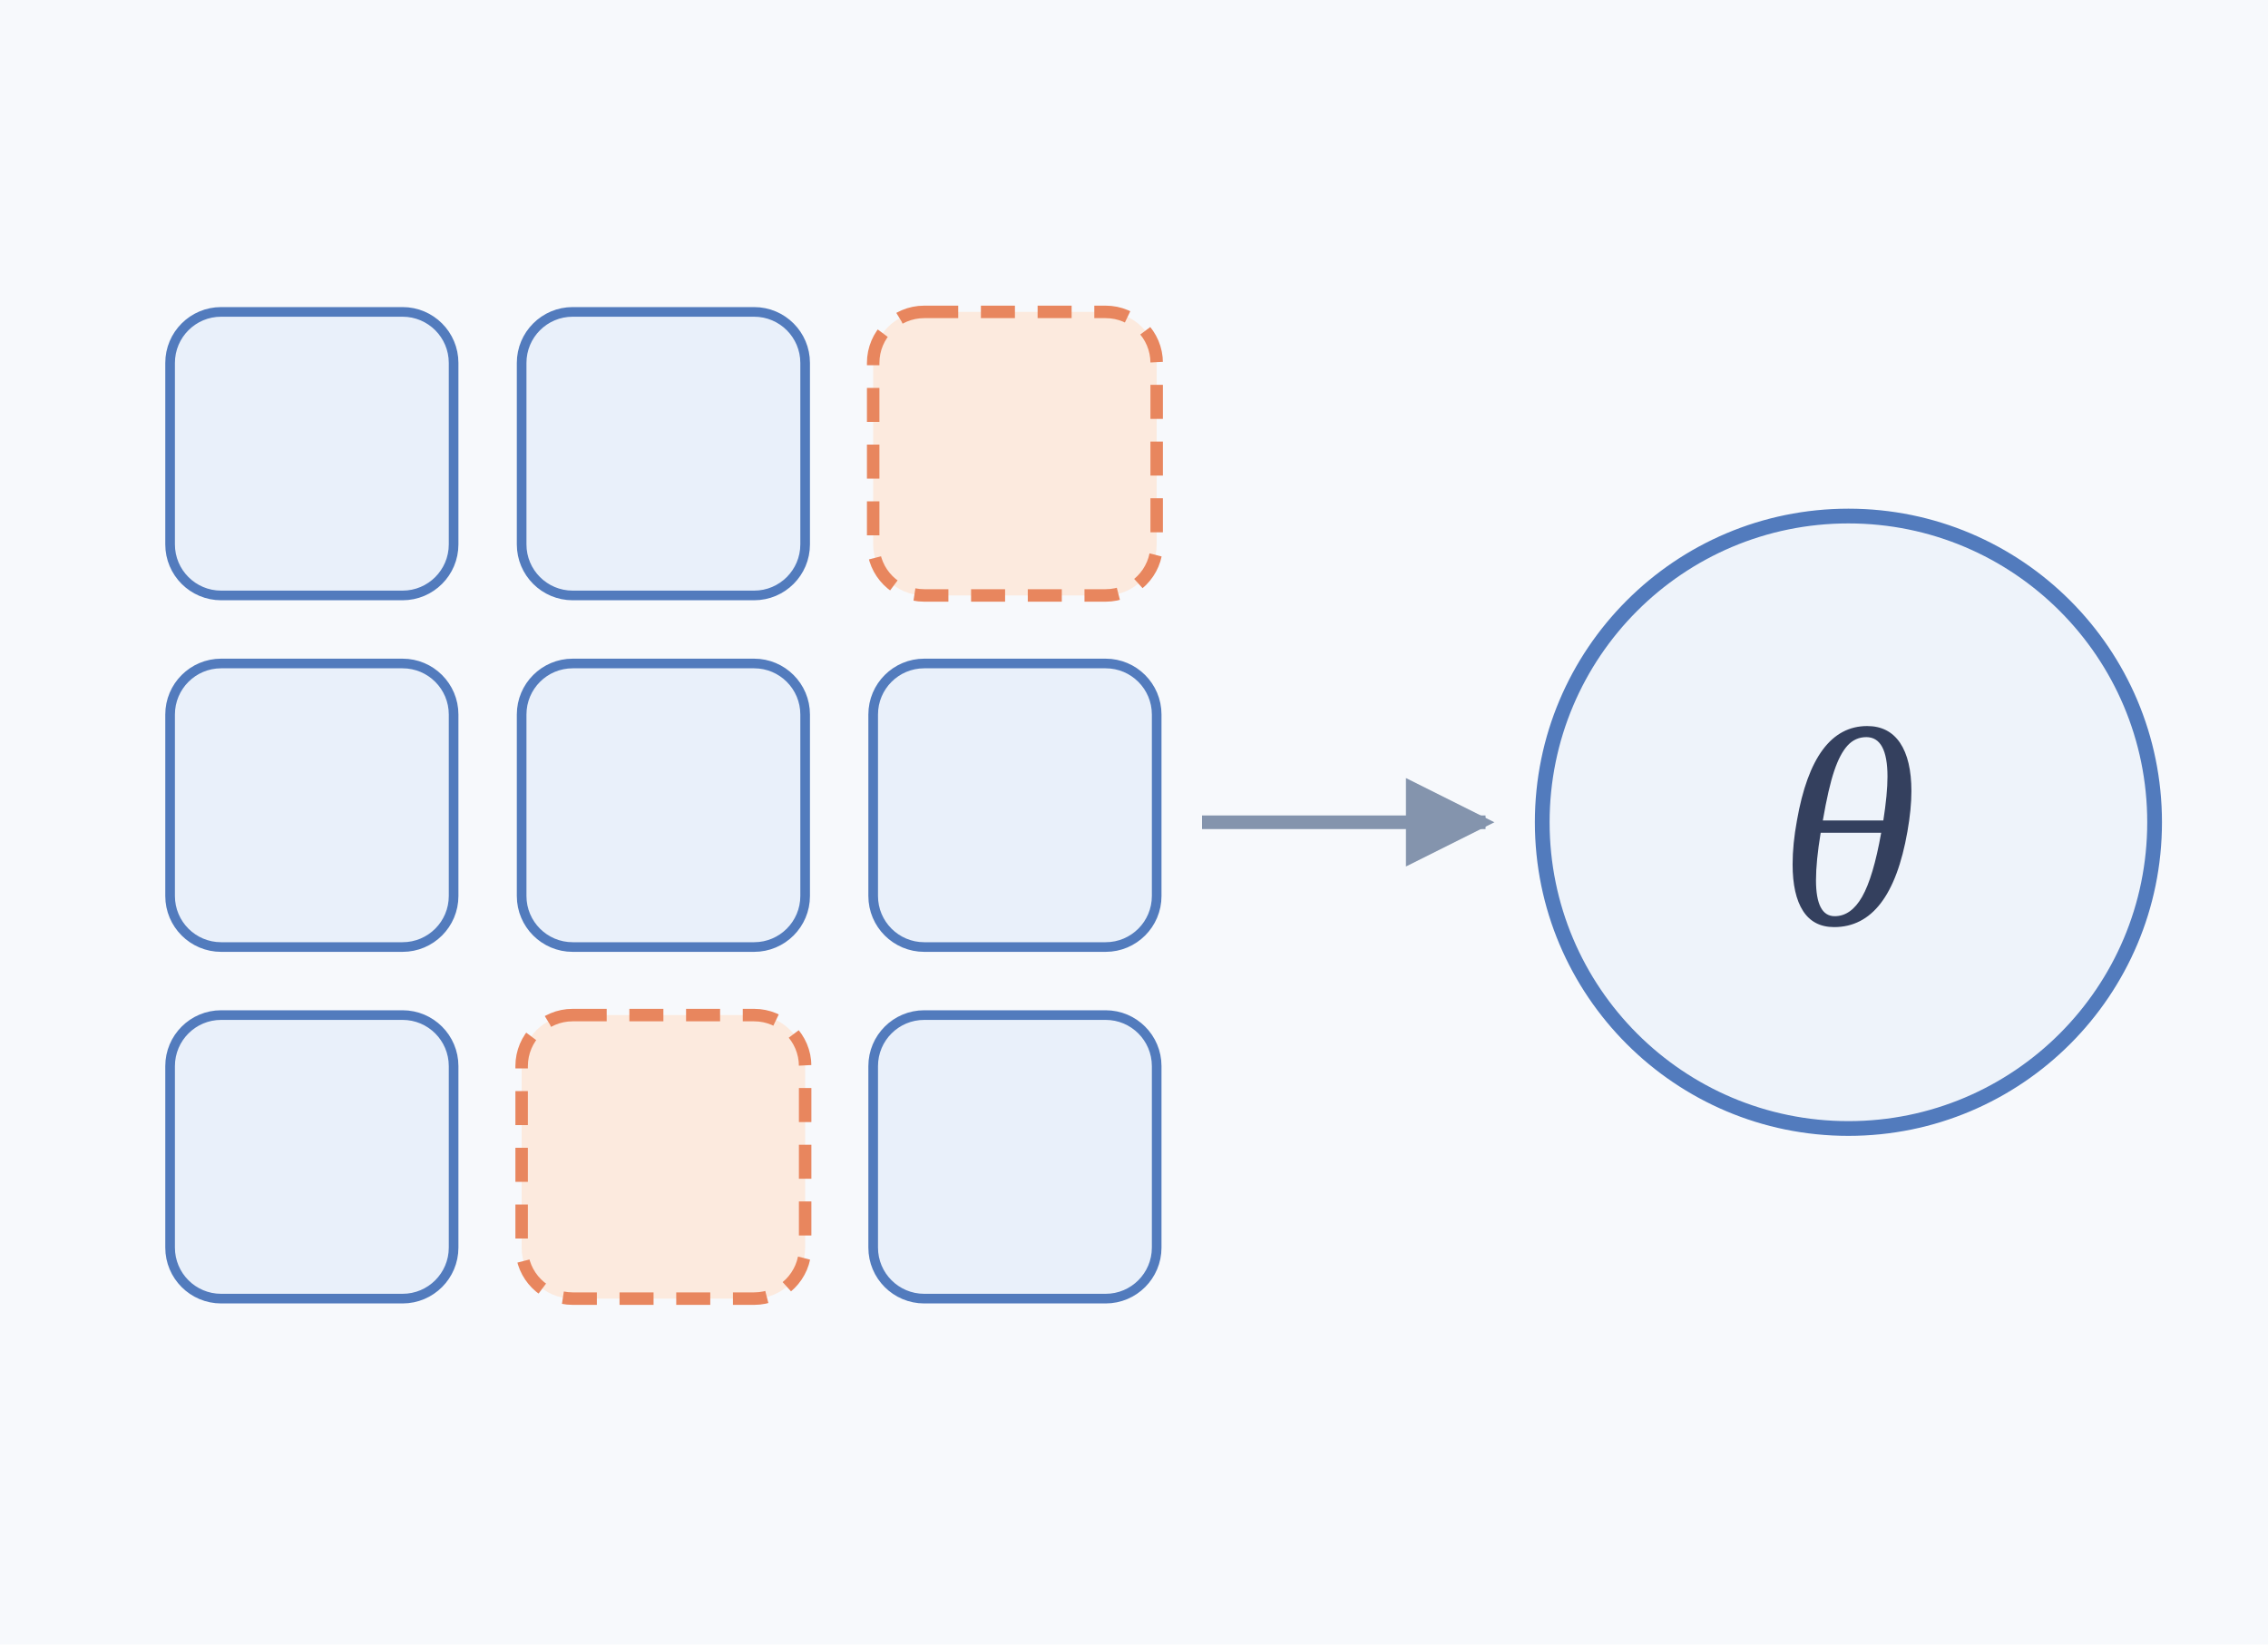
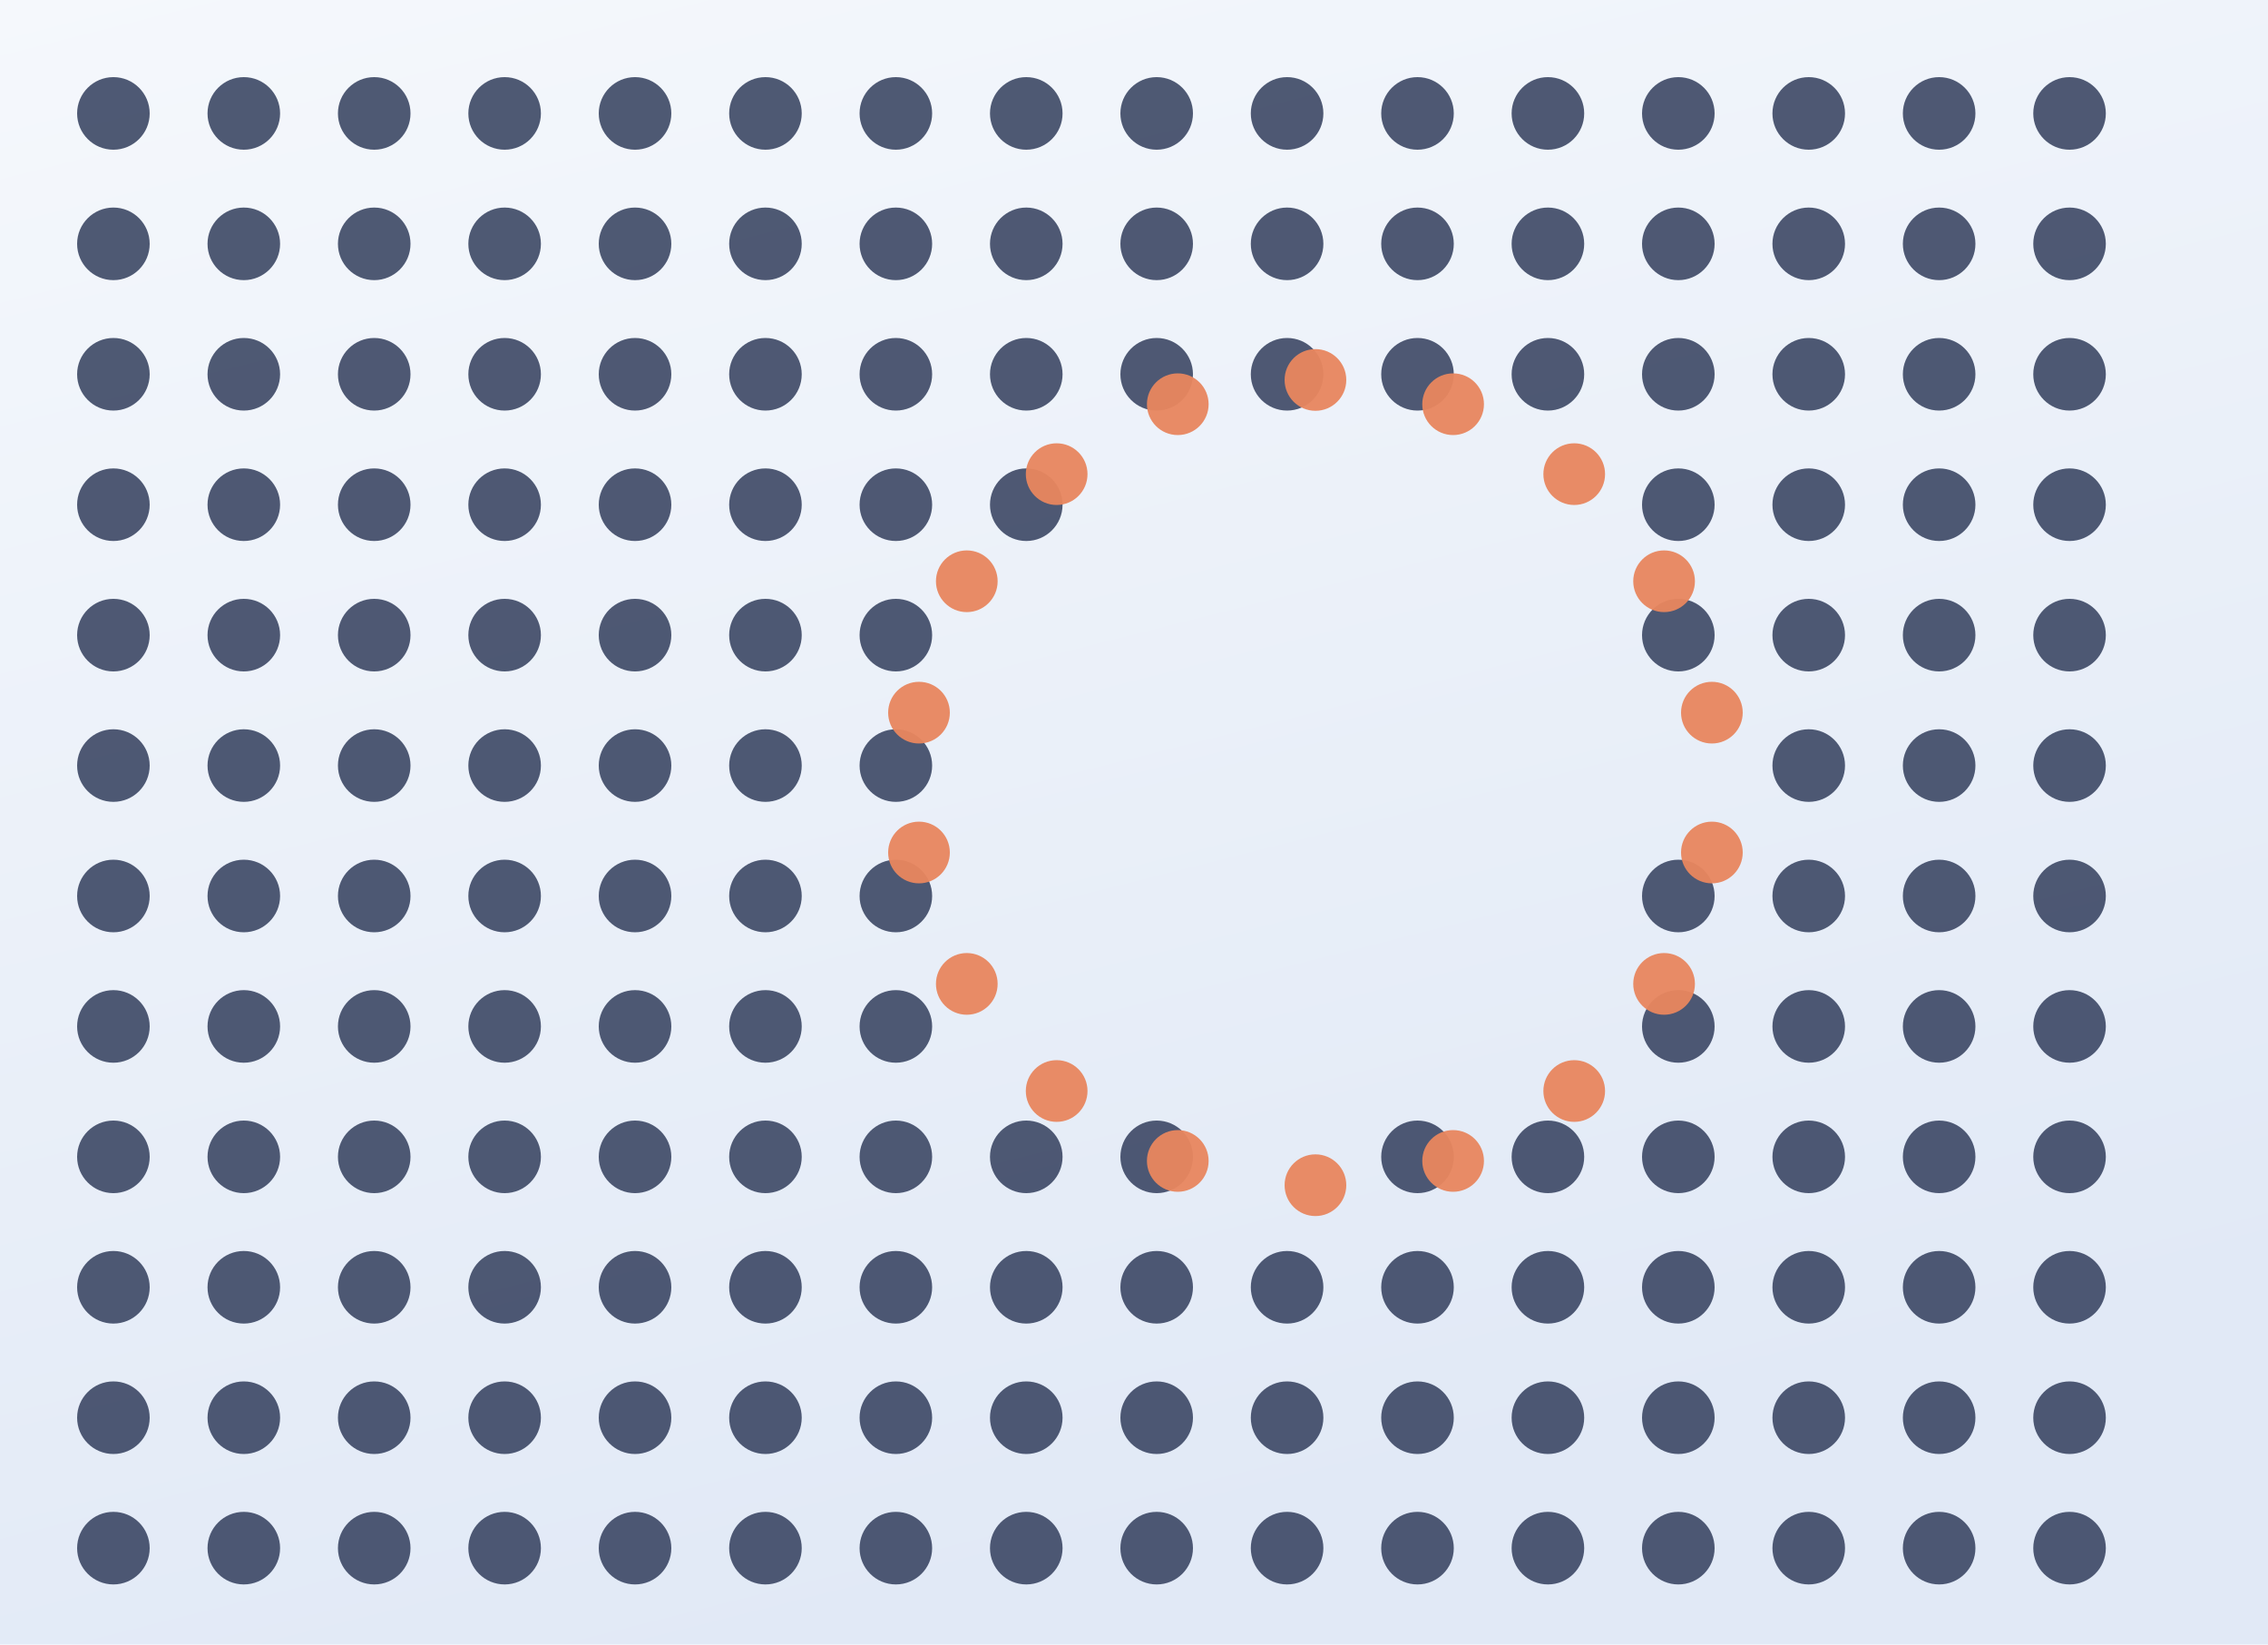
- <svg xmlns="http://www.w3.org/2000/svg" viewBox="0 0 400 290" width="400" height="290" font-family="Georgia, 'Times New Roman', serif" role="img" aria-label="A grid of training samples with two struck out, feeding a model.">
-   <rect width="400" height="290" fill="#f7f9fc" />
+ <svg xmlns="http://www.w3.org/2000/svg" viewBox="0 0 400 290" width="400" height="290" role="img" aria-label="A grid of training records with one circular region removed, its boundary marked.">
  <defs>
-     <marker id="ch" viewBox="0 0 10 10" refX="9" refY="5" markerWidth="6.5" markerHeight="6.5" orient="auto-start-reverse">
-       <path d="M 0 0 L 10 5 L 0 10 z" fill="#8494ad" />
-     </marker>
+     <linearGradient id="bg" x1="0" y1="0" x2="0.35" y2="1">
+       <stop offset="0" stop-color="#f5f8fc" />
+       <stop offset="1" stop-color="#e1e9f6" />
+     </linearGradient>
  </defs>
-   <rect x="30" y="55" width="50" height="50" rx="9" fill="#e9f0fa" stroke="#527bbd" stroke-width="1.7" />
-   <rect x="92" y="55" width="50" height="50" rx="9" fill="#e9f0fa" stroke="#527bbd" stroke-width="1.7" />
-   <rect x="154" y="55" width="50" height="50" rx="9" fill="#fceade" stroke="#e8865e" stroke-width="2.2" stroke-dasharray="6 4" />
-   <rect x="30" y="117" width="50" height="50" rx="9" fill="#e9f0fa" stroke="#527bbd" stroke-width="1.7" />
-   <rect x="92" y="117" width="50" height="50" rx="9" fill="#e9f0fa" stroke="#527bbd" stroke-width="1.7" />
-   <rect x="154" y="117" width="50" height="50" rx="9" fill="#e9f0fa" stroke="#527bbd" stroke-width="1.7" />
-   <rect x="30" y="179" width="50" height="50" rx="9" fill="#e9f0fa" stroke="#527bbd" stroke-width="1.7" />
-   <rect x="92" y="179" width="50" height="50" rx="9" fill="#fceade" stroke="#e8865e" stroke-width="2.2" stroke-dasharray="6 4" />
-   <rect x="154" y="179" width="50" height="50" rx="9" fill="#e9f0fa" stroke="#527bbd" stroke-width="1.7" />
-   <line x1="212" y1="145" x2="262" y2="145" stroke="#8494ad" stroke-width="2.4" marker-end="url(#ch)" />
-   <circle cx="326" cy="145" r="54" fill="#eef3fa" stroke="#527bbd" stroke-width="2.6" />
-   <text x="326" y="163" text-anchor="middle" font-size="50" font-style="italic" fill="#34405e">θ</text>
+   <rect width="400" height="290" fill="url(#bg)" />
+   <circle cx="20.0" cy="20.0" r="6.40" fill="#34405e" opacity="0.86" />
+   <circle cx="43.0" cy="20.0" r="6.40" fill="#34405e" opacity="0.86" />
+   <circle cx="66.0" cy="20.0" r="6.40" fill="#34405e" opacity="0.86" />
+   <circle cx="89.0" cy="20.0" r="6.40" fill="#34405e" opacity="0.86" />
+   <circle cx="112.0" cy="20.0" r="6.40" fill="#34405e" opacity="0.86" />
+   <circle cx="135.0" cy="20.0" r="6.40" fill="#34405e" opacity="0.86" />
+   <circle cx="158.0" cy="20.0" r="6.40" fill="#34405e" opacity="0.86" />
+   <circle cx="181.0" cy="20.0" r="6.40" fill="#34405e" opacity="0.86" />
+   <circle cx="204.0" cy="20.0" r="6.40" fill="#34405e" opacity="0.86" />
+   <circle cx="227.0" cy="20.0" r="6.40" fill="#34405e" opacity="0.86" />
+   <circle cx="250.0" cy="20.0" r="6.40" fill="#34405e" opacity="0.86" />
+   <circle cx="273.0" cy="20.0" r="6.40" fill="#34405e" opacity="0.86" />
+   <circle cx="296.0" cy="20.0" r="6.40" fill="#34405e" opacity="0.86" />
+   <circle cx="319.0" cy="20.0" r="6.40" fill="#34405e" opacity="0.86" />
+   <circle cx="342.0" cy="20.0" r="6.40" fill="#34405e" opacity="0.86" />
+   <circle cx="365.0" cy="20.0" r="6.40" fill="#34405e" opacity="0.86" />
+   <circle cx="20.0" cy="43.0" r="6.40" fill="#34405e" opacity="0.86" />
+   <circle cx="43.0" cy="43.0" r="6.40" fill="#34405e" opacity="0.86" />
+   <circle cx="66.0" cy="43.0" r="6.40" fill="#34405e" opacity="0.86" />
+   <circle cx="89.0" cy="43.0" r="6.40" fill="#34405e" opacity="0.86" />
+   <circle cx="112.0" cy="43.0" r="6.40" fill="#34405e" opacity="0.86" />
+   <circle cx="135.0" cy="43.0" r="6.40" fill="#34405e" opacity="0.86" />
+   <circle cx="158.0" cy="43.0" r="6.40" fill="#34405e" opacity="0.86" />
+   <circle cx="181.0" cy="43.0" r="6.40" fill="#34405e" opacity="0.86" />
+   <circle cx="204.0" cy="43.0" r="6.40" fill="#34405e" opacity="0.86" />
+   <circle cx="227.0" cy="43.0" r="6.40" fill="#34405e" opacity="0.86" />
+   <circle cx="250.0" cy="43.0" r="6.40" fill="#34405e" opacity="0.86" />
+   <circle cx="273.0" cy="43.0" r="6.40" fill="#34405e" opacity="0.86" />
+   <circle cx="296.0" cy="43.0" r="6.40" fill="#34405e" opacity="0.86" />
+   <circle cx="319.0" cy="43.0" r="6.40" fill="#34405e" opacity="0.86" />
+   <circle cx="342.0" cy="43.0" r="6.40" fill="#34405e" opacity="0.86" />
+   <circle cx="365.0" cy="43.0" r="6.40" fill="#34405e" opacity="0.86" />
+   <circle cx="20.0" cy="66.0" r="6.40" fill="#34405e" opacity="0.86" />
+   <circle cx="43.0" cy="66.0" r="6.40" fill="#34405e" opacity="0.86" />
+   <circle cx="66.0" cy="66.0" r="6.40" fill="#34405e" opacity="0.86" />
+   <circle cx="89.0" cy="66.0" r="6.40" fill="#34405e" opacity="0.86" />
+   <circle cx="112.0" cy="66.0" r="6.40" fill="#34405e" opacity="0.86" />
+   <circle cx="135.0" cy="66.0" r="6.40" fill="#34405e" opacity="0.86" />
+   <circle cx="158.0" cy="66.0" r="6.40" fill="#34405e" opacity="0.86" />
+   <circle cx="181.0" cy="66.0" r="6.40" fill="#34405e" opacity="0.86" />
+   <circle cx="204.0" cy="66.0" r="6.40" fill="#34405e" opacity="0.86" />
+   <circle cx="227.0" cy="66.0" r="6.40" fill="#34405e" opacity="0.86" />
+   <circle cx="250.0" cy="66.0" r="6.40" fill="#34405e" opacity="0.86" />
+   <circle cx="273.0" cy="66.0" r="6.40" fill="#34405e" opacity="0.86" />
+   <circle cx="296.0" cy="66.0" r="6.40" fill="#34405e" opacity="0.86" />
+   <circle cx="319.0" cy="66.0" r="6.40" fill="#34405e" opacity="0.86" />
+   <circle cx="342.0" cy="66.0" r="6.40" fill="#34405e" opacity="0.86" />
+   <circle cx="365.0" cy="66.0" r="6.40" fill="#34405e" opacity="0.86" />
+   <circle cx="20.0" cy="89.0" r="6.40" fill="#34405e" opacity="0.86" />
+   <circle cx="43.0" cy="89.0" r="6.40" fill="#34405e" opacity="0.86" />
+   <circle cx="66.0" cy="89.0" r="6.40" fill="#34405e" opacity="0.86" />
+   <circle cx="89.0" cy="89.0" r="6.40" fill="#34405e" opacity="0.86" />
+   <circle cx="112.0" cy="89.0" r="6.40" fill="#34405e" opacity="0.86" />
+   <circle cx="135.0" cy="89.0" r="6.40" fill="#34405e" opacity="0.86" />
+   <circle cx="158.0" cy="89.0" r="6.40" fill="#34405e" opacity="0.86" />
+   <circle cx="181.0" cy="89.0" r="6.40" fill="#34405e" opacity="0.86" />
+   <circle cx="296.0" cy="89.0" r="6.40" fill="#34405e" opacity="0.86" />
+   <circle cx="319.0" cy="89.0" r="6.40" fill="#34405e" opacity="0.86" />
+   <circle cx="342.0" cy="89.0" r="6.40" fill="#34405e" opacity="0.86" />
+   <circle cx="365.0" cy="89.0" r="6.40" fill="#34405e" opacity="0.86" />
+   <circle cx="20.0" cy="112.0" r="6.40" fill="#34405e" opacity="0.86" />
+   <circle cx="43.0" cy="112.0" r="6.40" fill="#34405e" opacity="0.86" />
+   <circle cx="66.0" cy="112.0" r="6.40" fill="#34405e" opacity="0.86" />
+   <circle cx="89.0" cy="112.0" r="6.40" fill="#34405e" opacity="0.86" />
+   <circle cx="112.0" cy="112.0" r="6.40" fill="#34405e" opacity="0.86" />
+   <circle cx="135.0" cy="112.0" r="6.40" fill="#34405e" opacity="0.86" />
+   <circle cx="158.0" cy="112.0" r="6.40" fill="#34405e" opacity="0.86" />
+   <circle cx="296.0" cy="112.0" r="6.40" fill="#34405e" opacity="0.86" />
+   <circle cx="319.0" cy="112.0" r="6.40" fill="#34405e" opacity="0.86" />
+   <circle cx="342.0" cy="112.0" r="6.40" fill="#34405e" opacity="0.86" />
+   <circle cx="365.0" cy="112.0" r="6.40" fill="#34405e" opacity="0.86" />
+   <circle cx="20.0" cy="135.0" r="6.40" fill="#34405e" opacity="0.86" />
+   <circle cx="43.0" cy="135.0" r="6.40" fill="#34405e" opacity="0.86" />
+   <circle cx="66.0" cy="135.0" r="6.40" fill="#34405e" opacity="0.86" />
+   <circle cx="89.0" cy="135.0" r="6.40" fill="#34405e" opacity="0.86" />
+   <circle cx="112.0" cy="135.0" r="6.40" fill="#34405e" opacity="0.86" />
+   <circle cx="135.0" cy="135.0" r="6.40" fill="#34405e" opacity="0.86" />
+   <circle cx="158.0" cy="135.0" r="6.40" fill="#34405e" opacity="0.86" />
+   <circle cx="319.0" cy="135.0" r="6.40" fill="#34405e" opacity="0.86" />
+   <circle cx="342.0" cy="135.0" r="6.40" fill="#34405e" opacity="0.86" />
+   <circle cx="365.0" cy="135.0" r="6.40" fill="#34405e" opacity="0.86" />
+   <circle cx="20.0" cy="158.0" r="6.40" fill="#34405e" opacity="0.86" />
+   <circle cx="43.0" cy="158.0" r="6.40" fill="#34405e" opacity="0.86" />
+   <circle cx="66.0" cy="158.0" r="6.40" fill="#34405e" opacity="0.86" />
+   <circle cx="89.0" cy="158.0" r="6.40" fill="#34405e" opacity="0.86" />
+   <circle cx="112.0" cy="158.0" r="6.40" fill="#34405e" opacity="0.86" />
+   <circle cx="135.0" cy="158.0" r="6.40" fill="#34405e" opacity="0.86" />
+   <circle cx="158.0" cy="158.0" r="6.40" fill="#34405e" opacity="0.86" />
+   <circle cx="296.0" cy="158.0" r="6.40" fill="#34405e" opacity="0.86" />
+   <circle cx="319.0" cy="158.0" r="6.40" fill="#34405e" opacity="0.86" />
+   <circle cx="342.0" cy="158.0" r="6.40" fill="#34405e" opacity="0.86" />
+   <circle cx="365.0" cy="158.0" r="6.40" fill="#34405e" opacity="0.86" />
+   <circle cx="20.0" cy="181.0" r="6.40" fill="#34405e" opacity="0.86" />
+   <circle cx="43.0" cy="181.0" r="6.40" fill="#34405e" opacity="0.86" />
+   <circle cx="66.0" cy="181.0" r="6.40" fill="#34405e" opacity="0.86" />
+   <circle cx="89.0" cy="181.0" r="6.40" fill="#34405e" opacity="0.86" />
+   <circle cx="112.0" cy="181.0" r="6.40" fill="#34405e" opacity="0.86" />
+   <circle cx="135.0" cy="181.0" r="6.40" fill="#34405e" opacity="0.86" />
+   <circle cx="158.0" cy="181.0" r="6.40" fill="#34405e" opacity="0.86" />
+   <circle cx="296.0" cy="181.0" r="6.40" fill="#34405e" opacity="0.86" />
+   <circle cx="319.0" cy="181.0" r="6.40" fill="#34405e" opacity="0.86" />
+   <circle cx="342.0" cy="181.0" r="6.40" fill="#34405e" opacity="0.86" />
+   <circle cx="365.0" cy="181.0" r="6.40" fill="#34405e" opacity="0.86" />
+   <circle cx="20.0" cy="204.0" r="6.40" fill="#34405e" opacity="0.86" />
+   <circle cx="43.0" cy="204.0" r="6.40" fill="#34405e" opacity="0.86" />
+   <circle cx="66.0" cy="204.0" r="6.40" fill="#34405e" opacity="0.86" />
+   <circle cx="89.0" cy="204.0" r="6.40" fill="#34405e" opacity="0.86" />
+   <circle cx="112.0" cy="204.0" r="6.40" fill="#34405e" opacity="0.86" />
+   <circle cx="135.0" cy="204.0" r="6.40" fill="#34405e" opacity="0.86" />
+   <circle cx="158.0" cy="204.0" r="6.40" fill="#34405e" opacity="0.86" />
+   <circle cx="181.0" cy="204.0" r="6.40" fill="#34405e" opacity="0.86" />
+   <circle cx="204.0" cy="204.0" r="6.40" fill="#34405e" opacity="0.86" />
+   <circle cx="250.0" cy="204.0" r="6.40" fill="#34405e" opacity="0.86" />
+   <circle cx="273.0" cy="204.0" r="6.40" fill="#34405e" opacity="0.86" />
+   <circle cx="296.0" cy="204.0" r="6.40" fill="#34405e" opacity="0.86" />
+   <circle cx="319.0" cy="204.0" r="6.40" fill="#34405e" opacity="0.86" />
+   <circle cx="342.0" cy="204.0" r="6.40" fill="#34405e" opacity="0.86" />
+   <circle cx="365.0" cy="204.0" r="6.40" fill="#34405e" opacity="0.86" />
+   <circle cx="20.0" cy="227.0" r="6.40" fill="#34405e" opacity="0.86" />
+   <circle cx="43.0" cy="227.0" r="6.40" fill="#34405e" opacity="0.86" />
+   <circle cx="66.0" cy="227.0" r="6.40" fill="#34405e" opacity="0.86" />
+   <circle cx="89.0" cy="227.0" r="6.40" fill="#34405e" opacity="0.86" />
+   <circle cx="112.0" cy="227.0" r="6.40" fill="#34405e" opacity="0.86" />
+   <circle cx="135.0" cy="227.0" r="6.40" fill="#34405e" opacity="0.86" />
+   <circle cx="158.0" cy="227.0" r="6.40" fill="#34405e" opacity="0.86" />
+   <circle cx="181.0" cy="227.0" r="6.40" fill="#34405e" opacity="0.86" />
+   <circle cx="204.0" cy="227.0" r="6.40" fill="#34405e" opacity="0.86" />
+   <circle cx="227.0" cy="227.0" r="6.40" fill="#34405e" opacity="0.86" />
+   <circle cx="250.0" cy="227.0" r="6.40" fill="#34405e" opacity="0.86" />
+   <circle cx="273.0" cy="227.0" r="6.40" fill="#34405e" opacity="0.86" />
+   <circle cx="296.0" cy="227.0" r="6.40" fill="#34405e" opacity="0.86" />
+   <circle cx="319.0" cy="227.0" r="6.40" fill="#34405e" opacity="0.86" />
+   <circle cx="342.0" cy="227.0" r="6.40" fill="#34405e" opacity="0.86" />
+   <circle cx="365.0" cy="227.0" r="6.40" fill="#34405e" opacity="0.86" />
+   <circle cx="20.0" cy="250.0" r="6.40" fill="#34405e" opacity="0.86" />
+   <circle cx="43.0" cy="250.0" r="6.40" fill="#34405e" opacity="0.86" />
+   <circle cx="66.0" cy="250.0" r="6.40" fill="#34405e" opacity="0.86" />
+   <circle cx="89.0" cy="250.0" r="6.40" fill="#34405e" opacity="0.86" />
+   <circle cx="112.0" cy="250.0" r="6.40" fill="#34405e" opacity="0.86" />
+   <circle cx="135.0" cy="250.0" r="6.40" fill="#34405e" opacity="0.86" />
+   <circle cx="158.0" cy="250.0" r="6.40" fill="#34405e" opacity="0.86" />
+   <circle cx="181.0" cy="250.0" r="6.40" fill="#34405e" opacity="0.86" />
+   <circle cx="204.0" cy="250.0" r="6.40" fill="#34405e" opacity="0.86" />
+   <circle cx="227.0" cy="250.0" r="6.40" fill="#34405e" opacity="0.86" />
+   <circle cx="250.0" cy="250.0" r="6.40" fill="#34405e" opacity="0.86" />
+   <circle cx="273.0" cy="250.0" r="6.40" fill="#34405e" opacity="0.86" />
+   <circle cx="296.0" cy="250.0" r="6.40" fill="#34405e" opacity="0.86" />
+   <circle cx="319.0" cy="250.0" r="6.40" fill="#34405e" opacity="0.86" />
+   <circle cx="342.0" cy="250.0" r="6.40" fill="#34405e" opacity="0.86" />
+   <circle cx="365.0" cy="250.0" r="6.40" fill="#34405e" opacity="0.86" />
+   <circle cx="20.0" cy="273.0" r="6.40" fill="#34405e" opacity="0.86" />
+   <circle cx="43.0" cy="273.0" r="6.40" fill="#34405e" opacity="0.86" />
+   <circle cx="66.0" cy="273.0" r="6.40" fill="#34405e" opacity="0.86" />
+   <circle cx="89.0" cy="273.0" r="6.40" fill="#34405e" opacity="0.86" />
+   <circle cx="112.0" cy="273.0" r="6.40" fill="#34405e" opacity="0.86" />
+   <circle cx="135.0" cy="273.0" r="6.40" fill="#34405e" opacity="0.86" />
+   <circle cx="158.0" cy="273.0" r="6.40" fill="#34405e" opacity="0.86" />
+   <circle cx="181.0" cy="273.0" r="6.40" fill="#34405e" opacity="0.86" />
+   <circle cx="204.0" cy="273.0" r="6.40" fill="#34405e" opacity="0.86" />
+   <circle cx="227.0" cy="273.0" r="6.40" fill="#34405e" opacity="0.86" />
+   <circle cx="250.0" cy="273.0" r="6.40" fill="#34405e" opacity="0.86" />
+   <circle cx="273.0" cy="273.0" r="6.40" fill="#34405e" opacity="0.86" />
+   <circle cx="296.0" cy="273.0" r="6.40" fill="#34405e" opacity="0.86" />
+   <circle cx="319.0" cy="273.0" r="6.40" fill="#34405e" opacity="0.86" />
+   <circle cx="342.0" cy="273.0" r="6.40" fill="#34405e" opacity="0.86" />
+   <circle cx="365.0" cy="273.0" r="6.40" fill="#34405e" opacity="0.86" />
+   <circle cx="232.00" cy="67.00" r="5.44" fill="#e8865e" opacity="0.95" />
+   <circle cx="256.28" cy="71.28" r="5.44" fill="#e8865e" opacity="0.95" />
+   <circle cx="277.64" cy="83.61" r="5.44" fill="#e8865e" opacity="0.95" />
+   <circle cx="293.49" cy="102.50" r="5.44" fill="#e8865e" opacity="0.95" />
+   <circle cx="301.92" cy="125.67" r="5.44" fill="#e8865e" opacity="0.95" />
+   <circle cx="301.92" cy="150.33" r="5.44" fill="#e8865e" opacity="0.95" />
+   <circle cx="293.49" cy="173.50" r="5.44" fill="#e8865e" opacity="0.95" />
+   <circle cx="277.64" cy="192.39" r="5.44" fill="#e8865e" opacity="0.95" />
+   <circle cx="256.28" cy="204.72" r="5.44" fill="#e8865e" opacity="0.95" />
+   <circle cx="232.00" cy="209.00" r="5.44" fill="#e8865e" opacity="0.95" />
+   <circle cx="207.72" cy="204.72" r="5.44" fill="#e8865e" opacity="0.95" />
+   <circle cx="186.36" cy="192.39" r="5.44" fill="#e8865e" opacity="0.95" />
+   <circle cx="170.51" cy="173.50" r="5.44" fill="#e8865e" opacity="0.95" />
+   <circle cx="162.08" cy="150.33" r="5.44" fill="#e8865e" opacity="0.95" />
+   <circle cx="162.08" cy="125.67" r="5.44" fill="#e8865e" opacity="0.95" />
+   <circle cx="170.51" cy="102.50" r="5.44" fill="#e8865e" opacity="0.95" />
+   <circle cx="186.36" cy="83.61" r="5.44" fill="#e8865e" opacity="0.95" />
+   <circle cx="207.72" cy="71.28" r="5.44" fill="#e8865e" opacity="0.95" />
</svg>
